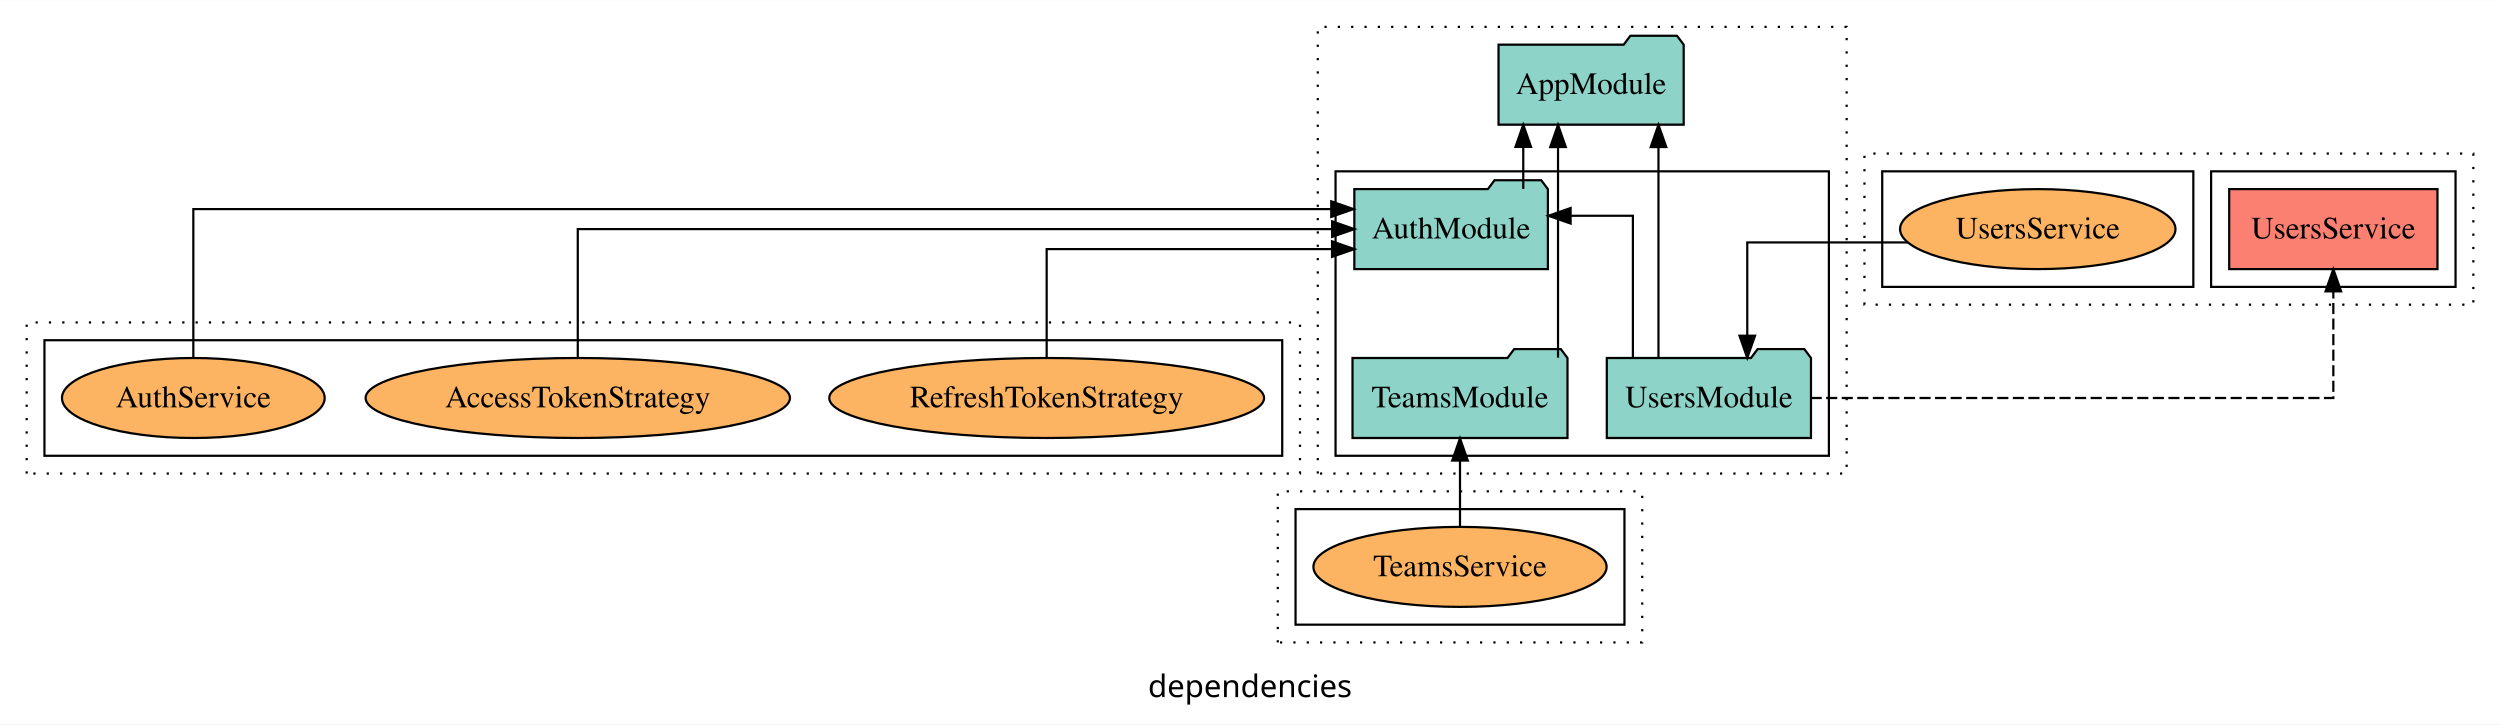
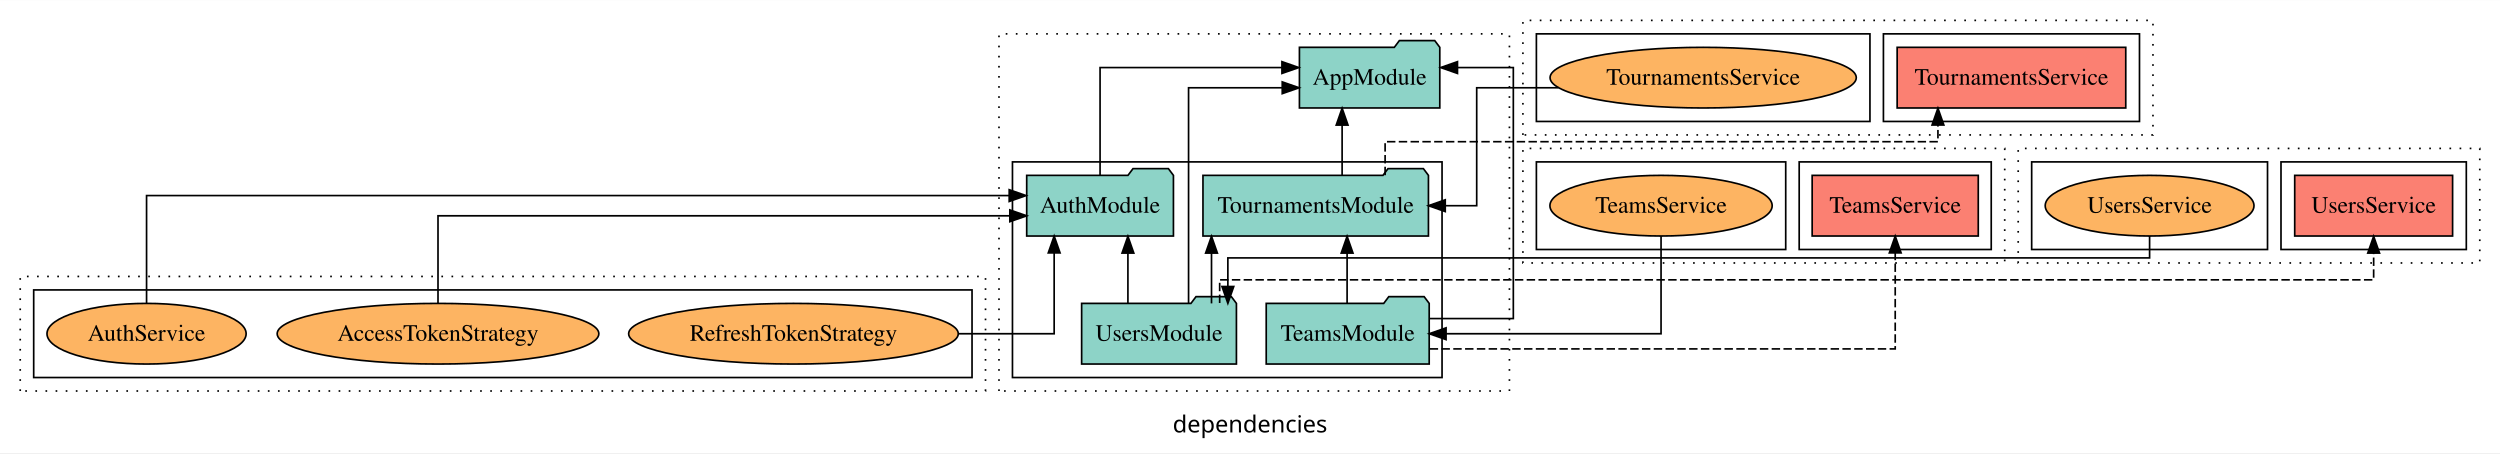
- <svg xmlns="http://www.w3.org/2000/svg" width="1125pt" height="326pt" viewBox="0.00 0.00 1125.00 325.80">
-   <g id="graph0" class="graph" transform="scale(1 1) rotate(0) translate(4 321.8)">
-     <polygon fill="white" stroke="transparent" points="-4,4 -4,-321.8 1121,-321.8 1121,4 -4,4" />
-     <text text-anchor="middle" x="558.5" y="-8.2" font-family="sans-serif" font-size="14.00">dependencies</text>
+ <svg xmlns="http://www.w3.org/2000/svg" width="1484pt" height="269pt" viewBox="0.00 0.00 1484.00 268.80">
+   <g id="graph0" class="graph" transform="scale(1 1) rotate(0) translate(4 264.8)">
+     <polygon fill="white" stroke="transparent" points="-4,4 -4,-264.8 1480,-264.8 1480,4 -4,4" />
+     <text text-anchor="middle" x="738" y="-8.2" font-family="sans-serif" font-size="14.00">dependencies</text>
    <g id="clust1" class="cluster">
-       <polygon fill="none" stroke="black" stroke-dasharray="1,5" points="589,-108.8 589,-309.8 827,-309.8 827,-108.8 589,-108.8" />
+       <polygon fill="none" stroke="black" stroke-dasharray="1,5" points="589,-32.8 589,-244.8 892,-244.8 892,-32.8 589,-32.8" />
    </g>
    <g id="clust3" class="cluster">
-       <polygon fill="none" stroke="black" points="597,-116.8 597,-244.8 819,-244.8 819,-116.8 597,-116.8" />
+       <polygon fill="none" stroke="black" points="597,-40.8 597,-168.8 852,-168.8 852,-40.8 597,-40.8" />
    </g>
    <g id="clust7" class="cluster">
-       <polygon fill="none" stroke="black" stroke-dasharray="1,5" points="8,-108.8 8,-176.8 581,-176.8 581,-108.8 8,-108.8" />
+       <polygon fill="none" stroke="black" stroke-dasharray="1,5" points="8,-32.8 8,-100.8 581,-100.8 581,-32.8 8,-32.8" />
    </g>
    <g id="clust12" class="cluster">
-       <polygon fill="none" stroke="black" points="16,-116.8 16,-168.8 573,-168.8 573,-116.8 16,-116.8" />
+       <polygon fill="none" stroke="black" points="16,-40.8 16,-92.8 573,-92.8 573,-40.8 16,-40.8" />
    </g>
    <g id="clust13" class="cluster">
-       <polygon fill="none" stroke="black" stroke-dasharray="1,5" points="571,-32.8 571,-100.8 735,-100.8 735,-32.8 571,-32.8" />
+       <polygon fill="none" stroke="black" stroke-dasharray="1,5" points="900,-108.8 900,-176.8 1186,-176.8 1186,-108.8 900,-108.8" />
+     </g>
+     <g id="clust16" class="cluster">
+       <polygon fill="none" stroke="black" points="1064,-116.8 1064,-168.8 1178,-168.8 1178,-116.8 1064,-116.8" />
    </g>
    <g id="clust18" class="cluster">
-       <polygon fill="none" stroke="black" points="579,-40.8 579,-92.8 727,-92.8 727,-40.8 579,-40.8" />
+       <polygon fill="none" stroke="black" points="908,-116.8 908,-168.8 1056,-168.8 1056,-116.8 908,-116.8" />
    </g>
    <g id="clust19" class="cluster">
-       <polygon fill="none" stroke="black" stroke-dasharray="1,5" points="835,-184.8 835,-252.8 1109,-252.8 1109,-184.8 835,-184.8" />
+       <polygon fill="none" stroke="black" stroke-dasharray="1,5" points="900,-184.8 900,-252.8 1274,-252.8 1274,-184.8 900,-184.8" />
    </g>
    <g id="clust22" class="cluster">
-       <polygon fill="none" stroke="black" points="991,-192.8 991,-244.8 1101,-244.8 1101,-192.8 991,-192.8" />
+       <polygon fill="none" stroke="black" points="1114,-192.8 1114,-244.8 1266,-244.8 1266,-192.8 1114,-192.8" />
    </g>
    <g id="clust24" class="cluster">
-       <polygon fill="none" stroke="black" points="843,-192.8 843,-244.8 983,-244.8 983,-192.8 843,-192.8" />
+       <polygon fill="none" stroke="black" points="908,-192.8 908,-244.8 1106,-244.8 1106,-192.8 908,-192.8" />
+     </g>
+     <g id="clust25" class="cluster">
+       <polygon fill="none" stroke="black" stroke-dasharray="1,5" points="1194,-108.8 1194,-176.8 1468,-176.8 1468,-108.8 1194,-108.8" />
+     </g>
+     <g id="clust28" class="cluster">
+       <polygon fill="none" stroke="black" points="1350,-116.8 1350,-168.8 1460,-168.8 1460,-116.8 1350,-116.8" />
+     </g>
+     <g id="clust30" class="cluster">
+       <polygon fill="none" stroke="black" points="1202,-116.8 1202,-168.8 1342,-168.8 1342,-116.8 1202,-116.8" />
    </g>
    <g id="node1" class="node">
-       <polygon fill="#8dd3c7" stroke="black" points="692.55,-236.8 689.55,-240.8 668.55,-240.8 665.55,-236.8 605.45,-236.8 605.45,-200.8 692.55,-200.8 692.55,-236.8" />
-       <text text-anchor="middle" x="649" y="-214.6" font-family="Times,serif" font-size="14.00">AuthModule</text>
+       <polygon fill="#8dd3c7" stroke="black" points="692.55,-160.8 689.55,-164.8 668.55,-164.8 665.55,-160.8 605.45,-160.8 605.45,-124.8 692.55,-124.8 692.55,-160.8" />
+       <text text-anchor="middle" x="649" y="-138.6" font-family="Times,serif" font-size="14.00">AuthModule</text>
+     </g>
+     <g id="node5" class="node">
+       <polygon fill="#8dd3c7" stroke="black" points="850.66,-236.8 847.66,-240.8 826.66,-240.8 823.66,-236.8 767.34,-236.8 767.34,-200.8 850.66,-200.8 850.66,-236.8" />
+       <text text-anchor="middle" x="809" y="-214.6" font-family="Times,serif" font-size="14.00">AppModule</text>
+     </g>
+     <g id="edge1" class="edge">
+       <path fill="none" stroke="black" d="M649,-161C649,-185.16 649,-224.8 649,-224.8 649,-224.8 756.96,-224.8 756.96,-224.8" />
+       <polygon fill="black" stroke="black" points="756.96,-228.3 766.96,-224.8 756.96,-221.3 756.96,-228.3" />
+     </g>
+     <g id="node2" class="node">
+       <polygon fill="#8dd3c7" stroke="black" points="844.37,-84.8 841.37,-88.8 820.37,-88.8 817.37,-84.8 747.63,-84.8 747.63,-48.8 844.37,-48.8 844.37,-84.8" />
+       <text text-anchor="middle" x="796" y="-62.6" font-family="Times,serif" font-size="14.00">TeamsModule</text>
+     </g>
+     <g id="node3" class="node">
+       <polygon fill="#8dd3c7" stroke="black" points="843.92,-160.8 840.92,-164.8 819.92,-164.8 816.92,-160.8 710.08,-160.8 710.08,-124.8 843.92,-124.8 843.92,-160.8" />
+       <text text-anchor="middle" x="777" y="-138.6" font-family="Times,serif" font-size="14.00">TournamentsModule</text>
+     </g>
+     <g id="edge11" class="edge">
+       <path fill="none" stroke="black" d="M795.64,-84.81C795.64,-84.81 795.64,-114.65 795.64,-114.65" />
+       <polygon fill="black" stroke="black" points="792.14,-114.65 795.64,-124.65 799.14,-114.65 792.14,-114.65" />
+     </g>
+     <g id="edge2" class="edge">
+       <path fill="none" stroke="black" d="M844.58,-75.8C869.35,-75.8 894.31,-75.8 894.31,-75.8 894.31,-75.8 894.31,-224.8 894.31,-224.8 894.31,-224.8 861.16,-224.8 861.16,-224.8" />
+       <polygon fill="black" stroke="black" points="861.16,-221.3 851.16,-224.8 861.16,-228.3 861.16,-221.3" />
+     </g>
+     <g id="node9" class="node">
+       <polygon fill="#fb8072" stroke="black" points="1170.3,-160.8 1071.7,-160.8 1071.7,-124.8 1170.3,-124.8 1170.3,-160.8" />
+       <text text-anchor="middle" x="1121" y="-138.6" font-family="Times,serif" font-size="14.00">TeamsService </text>
+     </g>
+     <g id="edge9" class="edge">
+       <path fill="none" stroke="black" stroke-dasharray="5,2" d="M844.66,-57.8C935.32,-57.8 1121,-57.8 1121,-57.8 1121,-57.8 1121,-114.77 1121,-114.77" />
+       <polygon fill="black" stroke="black" points="1117.5,-114.77 1121,-124.77 1124.5,-114.77 1117.5,-114.77" />
+     </g>
+     <g id="edge3" class="edge">
+       <path fill="none" stroke="black" d="M792.68,-160.81C792.68,-160.81 792.68,-190.65 792.68,-190.65" />
+       <polygon fill="black" stroke="black" points="789.18,-190.65 792.68,-200.65 796.18,-190.65 789.18,-190.65" />
+     </g>
+     <g id="node11" class="node">
+       <polygon fill="#fb8072" stroke="black" points="1257.85,-236.8 1122.15,-236.8 1122.15,-200.8 1257.85,-200.8 1257.85,-236.8" />
+       <text text-anchor="middle" x="1190" y="-214.6" font-family="Times,serif" font-size="14.00">TournamentsService </text>
+     </g>
+     <g id="edge13" class="edge">
+       <path fill="none" stroke="black" stroke-dasharray="5,2" d="M818.2,-160.91C818.2,-170.7 818.2,-180.8 818.2,-180.8 818.2,-180.8 1146.36,-180.8 1146.36,-180.8 1146.36,-180.8 1146.36,-190.69 1146.36,-190.69" />
+       <polygon fill="black" stroke="black" points="1142.86,-190.69 1146.36,-200.69 1149.86,-190.69 1142.86,-190.69" />
    </g>
    <g id="node4" class="node">
-       <polygon fill="#8dd3c7" stroke="black" points="753.66,-301.8 750.66,-305.8 729.66,-305.8 726.66,-301.8 670.34,-301.8 670.34,-265.8 753.66,-265.8 753.66,-301.8" />
-       <text text-anchor="middle" x="712" y="-279.6" font-family="Times,serif" font-size="14.00">AppModule</text>
+       <polygon fill="#8dd3c7" stroke="black" points="729.94,-84.8 726.94,-88.8 705.94,-88.8 702.94,-84.8 638.06,-84.8 638.06,-48.8 729.94,-48.8 729.94,-84.8" />
+       <text text-anchor="middle" x="684" y="-62.6" font-family="Times,serif" font-size="14.00">UsersModule</text>
    </g>
-     <g id="edge1" class="edge">
-       <path fill="none" stroke="black" d="M681.47,-236.91C681.47,-236.91 681.47,-255.79 681.47,-255.79" />
-       <polygon fill="black" stroke="black" points="677.97,-255.79 681.47,-265.79 684.97,-255.79 677.97,-255.79" />
+     <g id="edge5" class="edge">
+       <path fill="none" stroke="black" d="M665.53,-84.81C665.53,-84.81 665.53,-114.65 665.53,-114.65" />
+       <polygon fill="black" stroke="black" points="662.03,-114.65 665.53,-124.65 669.03,-114.65 662.03,-114.65" />
    </g>
-     <g id="node2" class="node">
-       <polygon fill="#8dd3c7" stroke="black" points="701.37,-160.8 698.37,-164.8 677.37,-164.8 674.37,-160.8 604.63,-160.8 604.63,-124.8 701.37,-124.8 701.37,-160.8" />
-       <text text-anchor="middle" x="653" y="-138.6" font-family="Times,serif" font-size="14.00">TeamsModule</text>
-     </g>
-     <g id="edge2" class="edge">
-       <path fill="none" stroke="black" d="M697.11,-160.94C697.11,-160.94 697.11,-255.73 697.11,-255.73" />
-       <polygon fill="black" stroke="black" points="693.61,-255.72 697.11,-265.73 700.61,-255.73 693.61,-255.72" />
-     </g>
-     <g id="node3" class="node">
-       <polygon fill="#8dd3c7" stroke="black" points="810.94,-160.8 807.94,-164.8 786.94,-164.8 783.94,-160.8 719.06,-160.8 719.06,-124.8 810.94,-124.8 810.94,-160.8" />
-       <text text-anchor="middle" x="765" y="-138.6" font-family="Times,serif" font-size="14.00">UsersModule</text>
+     <g id="edge12" class="edge">
+       <path fill="none" stroke="black" d="M715.15,-84.81C715.15,-84.81 715.15,-114.65 715.15,-114.65" />
+       <polygon fill="black" stroke="black" points="711.65,-114.65 715.15,-124.65 718.65,-114.65 711.65,-114.65" />
    </g>
    <g id="edge4" class="edge">
-       <path fill="none" stroke="black" d="M730.8,-161C730.8,-185.16 730.8,-224.8 730.8,-224.8 730.8,-224.8 702.77,-224.8 702.77,-224.8" />
-       <polygon fill="black" stroke="black" points="702.77,-221.3 692.77,-224.8 702.77,-228.3 702.77,-221.3" />
+       <path fill="none" stroke="black" d="M701.53,-85C701.53,-124.13 701.53,-212.8 701.53,-212.8 701.53,-212.8 757.14,-212.8 757.14,-212.8" />
+       <polygon fill="black" stroke="black" points="757.14,-216.3 767.14,-212.8 757.14,-209.3 757.14,-216.3" />
    </g>
-     <g id="edge3" class="edge">
-       <path fill="none" stroke="black" d="M742.31,-160.94C742.31,-160.94 742.31,-255.73 742.31,-255.73" />
-       <polygon fill="black" stroke="black" points="738.82,-255.72 742.31,-265.73 745.82,-255.73 738.82,-255.72" />
+     <g id="node13" class="node">
+       <polygon fill="#fb8072" stroke="black" points="1451.86,-160.8 1358.14,-160.8 1358.14,-124.8 1451.86,-124.8 1451.86,-160.8" />
+       <text text-anchor="middle" x="1405" y="-138.6" font-family="Times,serif" font-size="14.00">UsersService </text>
    </g>
-     <g id="node9" class="node">
-       <polygon fill="#fb8072" stroke="black" points="1092.86,-236.8 999.14,-236.8 999.14,-200.8 1092.86,-200.8 1092.86,-236.8" />
-       <text text-anchor="middle" x="1046" y="-214.6" font-family="Times,serif" font-size="14.00">UsersService </text>
-     </g>
-     <g id="edge9" class="edge">
-       <path fill="none" stroke="black" stroke-dasharray="5,2" d="M810.77,-142.8C890.4,-142.8 1046,-142.8 1046,-142.8 1046,-142.8 1046,-190.79 1046,-190.79" />
-       <polygon fill="black" stroke="black" points="1042.5,-190.79 1046,-200.79 1049.5,-190.79 1042.5,-190.79" />
-     </g>
-     <g id="node5" class="node">
-       <ellipse fill="#fdb462" stroke="black" cx="256" cy="-142.8" rx="95.48" ry="18" />
-       <text text-anchor="middle" x="256" y="-138.6" font-family="Times,serif" font-size="14.00">AccessTokenStrategy</text>
-     </g>
-     <g id="edge5" class="edge">
-       <path fill="none" stroke="black" d="M256,-160.81C256,-183.29 256,-218.8 256,-218.8 256,-218.8 595.44,-218.8 595.44,-218.8" />
-       <polygon fill="black" stroke="black" points="595.44,-222.3 605.44,-218.8 595.44,-215.3 595.44,-222.3" />
+     <g id="edge15" class="edge">
+       <path fill="none" stroke="black" stroke-dasharray="5,2" d="M720,-85.04C720,-92.23 720,-98.8 720,-98.8 720,-98.8 1405,-98.8 1405,-98.8 1405,-98.8 1405,-114.65 1405,-114.65" />
+       <polygon fill="black" stroke="black" points="1401.5,-114.65 1405,-124.65 1408.5,-114.65 1401.5,-114.65" />
    </g>
    <g id="node6" class="node">
-       <ellipse fill="#fdb462" stroke="black" cx="83" cy="-142.8" rx="59.11" ry="18" />
-       <text text-anchor="middle" x="83" y="-138.6" font-family="Times,serif" font-size="14.00">AuthService</text>
+       <ellipse fill="#fdb462" stroke="black" cx="256" cy="-66.8" rx="95.48" ry="18" />
+       <text text-anchor="middle" x="256" y="-62.6" font-family="Times,serif" font-size="14.00">AccessTokenStrategy</text>
    </g>
    <g id="edge6" class="edge">
-       <path fill="none" stroke="black" d="M83,-160.83C83,-185.78 83,-227.8 83,-227.8 83,-227.8 595.06,-227.8 595.06,-227.8" />
-       <polygon fill="black" stroke="black" points="595.06,-231.3 605.06,-227.8 595.06,-224.3 595.06,-231.3" />
+       <path fill="none" stroke="black" d="M256,-84.83C256,-105.57 256,-136.8 256,-136.8 256,-136.8 595.44,-136.8 595.44,-136.8" />
+       <polygon fill="black" stroke="black" points="595.44,-140.3 605.44,-136.8 595.44,-133.3 595.44,-140.3" />
    </g>
    <g id="node7" class="node">
-       <ellipse fill="#fdb462" stroke="black" cx="467" cy="-142.8" rx="97.84" ry="18" />
-       <text text-anchor="middle" x="467" y="-138.6" font-family="Times,serif" font-size="14.00">RefreshTokenStrategy</text>
+       <ellipse fill="#fdb462" stroke="black" cx="83" cy="-66.8" rx="59.11" ry="18" />
+       <text text-anchor="middle" x="83" y="-62.6" font-family="Times,serif" font-size="14.00">AuthService</text>
    </g>
    <g id="edge7" class="edge">
-       <path fill="none" stroke="black" d="M467,-161.11C467,-180.95 467,-209.8 467,-209.8 467,-209.8 595.41,-209.8 595.41,-209.8" />
-       <polygon fill="black" stroke="black" points="595.41,-213.3 605.41,-209.8 595.41,-206.3 595.41,-213.3" />
+       <path fill="none" stroke="black" d="M83,-85C83,-109.16 83,-148.8 83,-148.8 83,-148.8 595.06,-148.8 595.06,-148.8" />
+       <polygon fill="black" stroke="black" points="595.06,-152.3 605.06,-148.8 595.06,-145.3 595.06,-152.3" />
    </g>
    <g id="node8" class="node">
-       <ellipse fill="#fdb462" stroke="black" cx="653" cy="-66.8" rx="65.97" ry="18" />
-       <text text-anchor="middle" x="653" y="-62.6" font-family="Times,serif" font-size="14.00">TeamsService</text>
+       <ellipse fill="#fdb462" stroke="black" cx="467" cy="-66.8" rx="97.84" ry="18" />
+       <text text-anchor="middle" x="467" y="-62.6" font-family="Times,serif" font-size="14.00">RefreshTokenStrategy</text>
    </g>
    <g id="edge8" class="edge">
-       <path fill="none" stroke="black" d="M653,-84.81C653,-84.81 653,-114.65 653,-114.65" />
-       <polygon fill="black" stroke="black" points="649.5,-114.65 653,-124.65 656.5,-114.65 649.5,-114.65" />
+       <path fill="none" stroke="black" d="M565.01,-66.8C595.72,-66.8 621.75,-66.8 621.75,-66.8 621.75,-66.8 621.75,-114.79 621.75,-114.79" />
+       <polygon fill="black" stroke="black" points="618.25,-114.79 621.75,-124.79 625.25,-114.79 618.25,-114.79" />
    </g>
    <g id="node10" class="node">
-       <ellipse fill="#fdb462" stroke="black" cx="913" cy="-218.8" rx="61.97" ry="18" />
-       <text text-anchor="middle" x="913" y="-214.6" font-family="Times,serif" font-size="14.00">UsersService</text>
+       <ellipse fill="#fdb462" stroke="black" cx="982" cy="-142.8" rx="65.97" ry="18" />
+       <text text-anchor="middle" x="982" y="-138.6" font-family="Times,serif" font-size="14.00">TeamsService</text>
    </g>
    <g id="edge10" class="edge">
-       <path fill="none" stroke="black" d="M854.52,-212.8C819.71,-212.8 782.27,-212.8 782.27,-212.8 782.27,-212.8 782.27,-170.83 782.27,-170.83" />
-       <polygon fill="black" stroke="black" points="785.77,-170.83 782.27,-160.83 778.77,-170.83 785.77,-170.83" />
+       <path fill="none" stroke="black" d="M982,-124.79C982,-102.31 982,-66.8 982,-66.8 982,-66.8 854.38,-66.8 854.38,-66.8" />
+       <polygon fill="black" stroke="black" points="854.38,-63.3 844.38,-66.8 854.38,-70.3 854.38,-63.3" />
+     </g>
+     <g id="node12" class="node">
+       <ellipse fill="#fdb462" stroke="black" cx="1007" cy="-218.8" rx="90.89" ry="18" />
+       <text text-anchor="middle" x="1007" y="-214.6" font-family="Times,serif" font-size="14.00">TournamentsService</text>
+     </g>
+     <g id="edge14" class="edge">
+       <path fill="none" stroke="black" d="M921.1,-212.8C894.76,-212.8 872.57,-212.8 872.57,-212.8 872.57,-212.8 872.57,-142.8 872.57,-142.8 872.57,-142.8 853.9,-142.8 853.9,-142.8" />
+       <polygon fill="black" stroke="black" points="853.9,-139.3 843.9,-142.8 853.9,-146.3 853.9,-139.3" />
+     </g>
+     <g id="node14" class="node">
+       <ellipse fill="#fdb462" stroke="black" cx="1272" cy="-142.8" rx="61.97" ry="18" />
+       <text text-anchor="middle" x="1272" y="-138.6" font-family="Times,serif" font-size="14.00">UsersService</text>
+     </g>
+     <g id="edge16" class="edge">
+       <path fill="none" stroke="black" d="M1272,-124.77C1272,-117.95 1272,-111.8 1272,-111.8 1272,-111.8 724.86,-111.8 724.86,-111.8 724.86,-111.8 724.86,-94.84 724.86,-94.84" />
+       <polygon fill="black" stroke="black" points="728.36,-94.84 724.86,-84.84 721.36,-94.84 728.36,-94.84" />
    </g>
  </g>
</svg>
